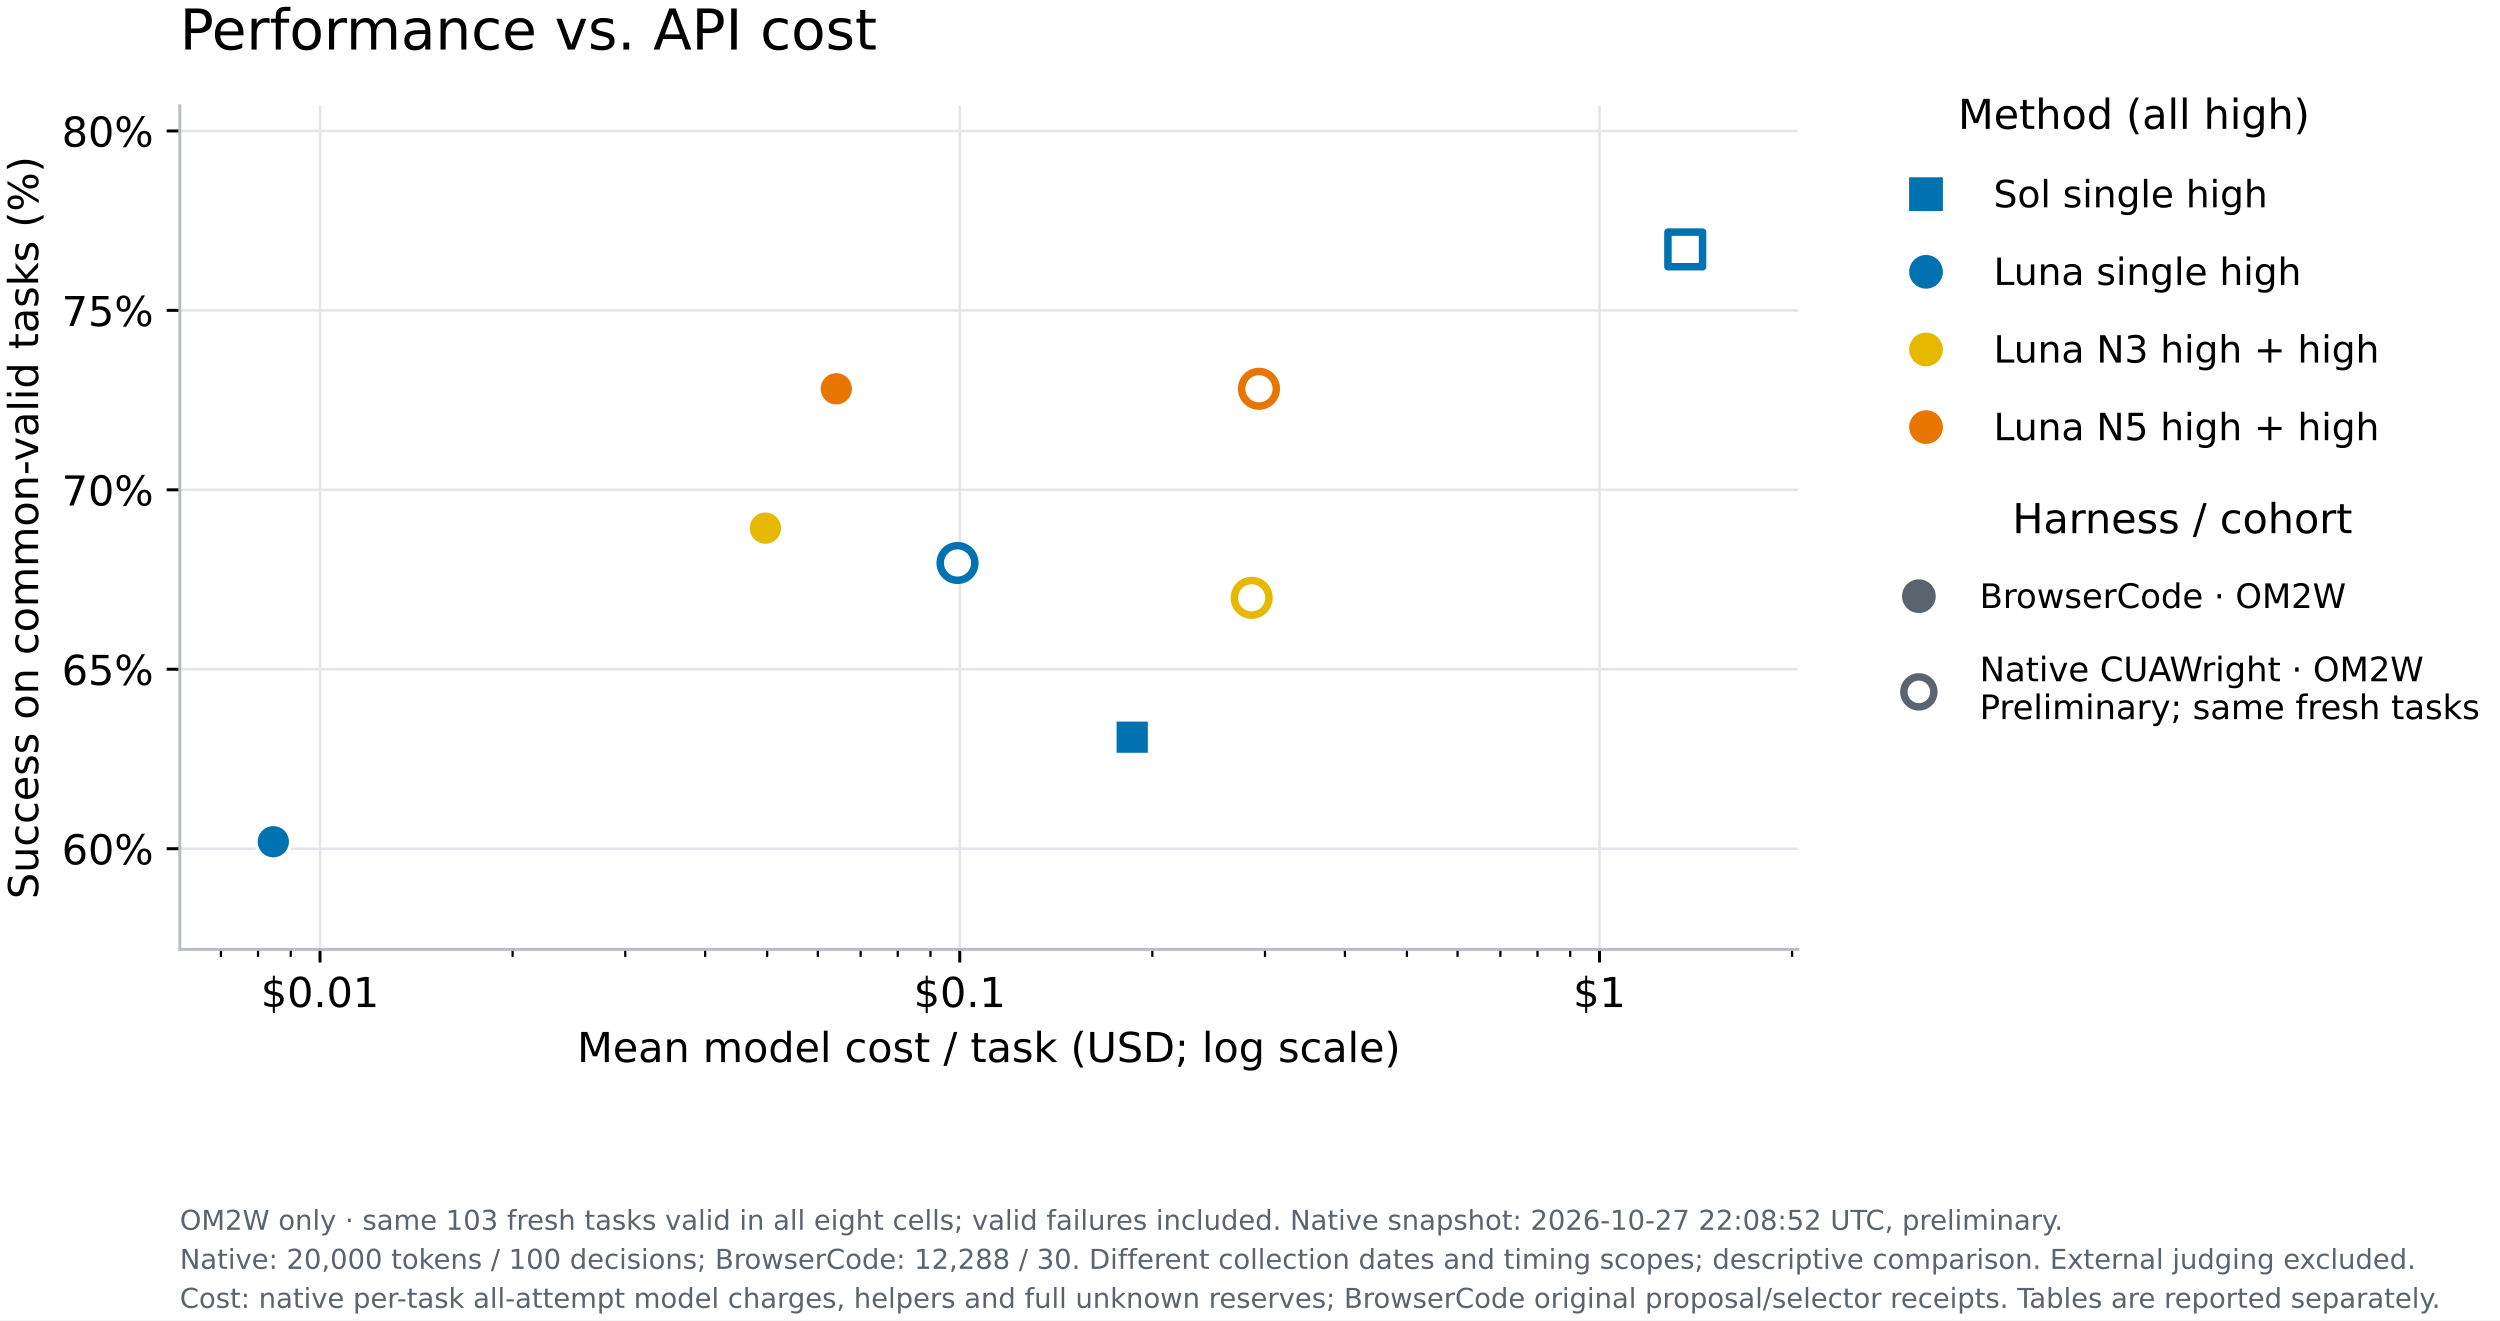
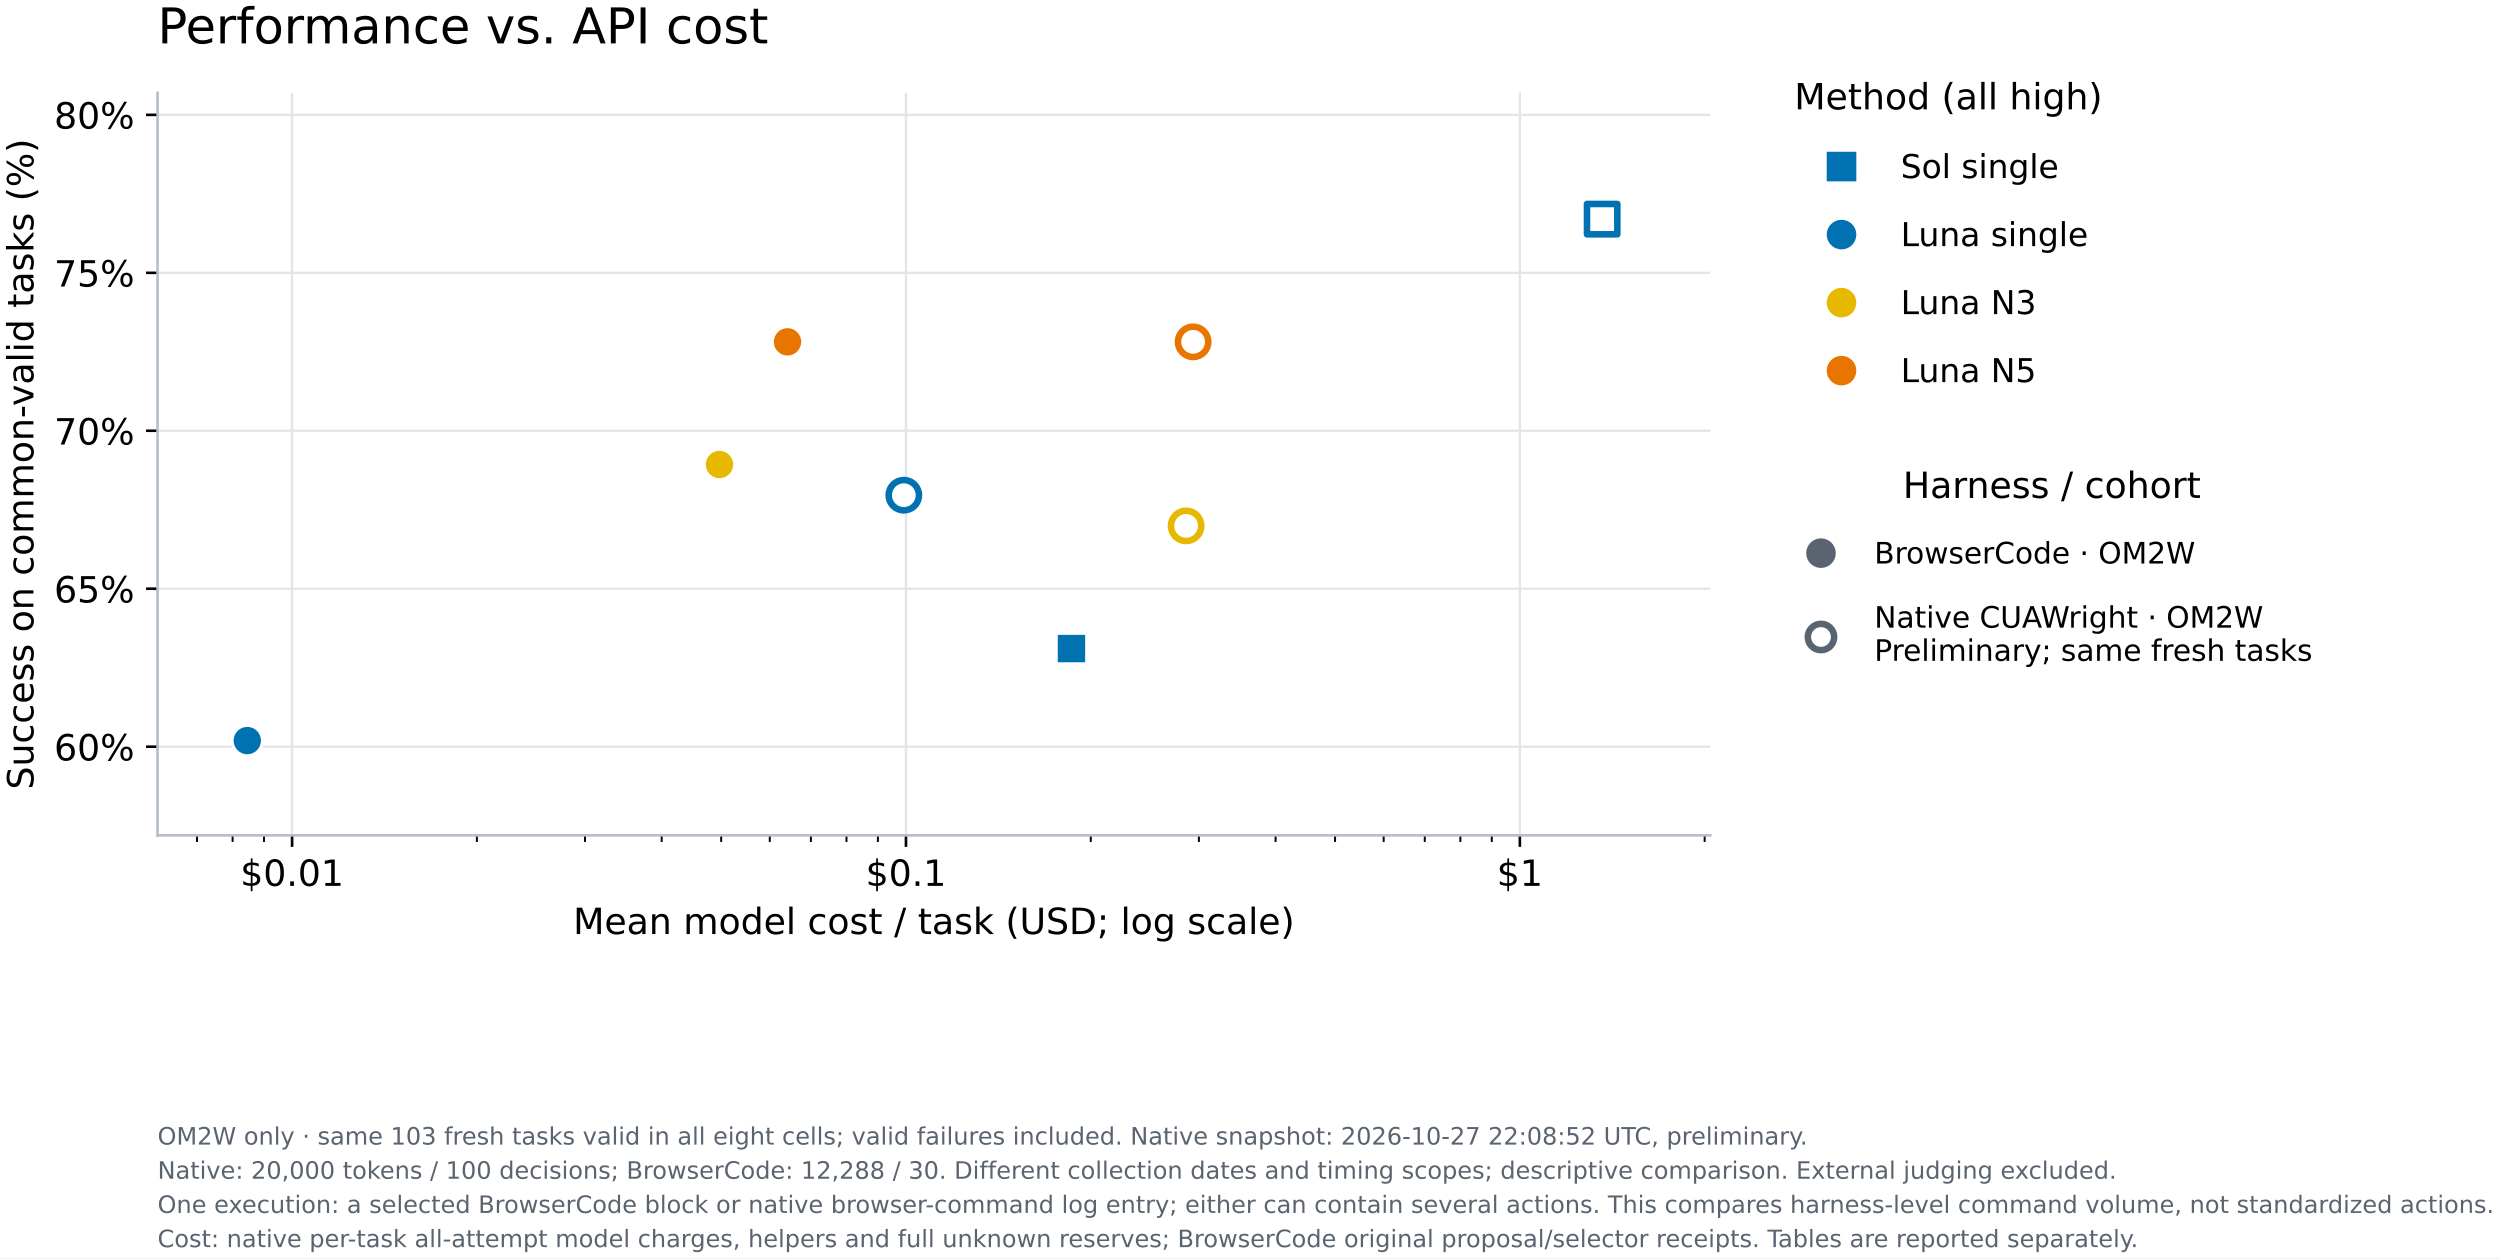
- <svg xmlns="http://www.w3.org/2000/svg" xmlns:xlink="http://www.w3.org/1999/xlink" width="665.801pt" height="351.628pt" viewBox="0 0 665.801 351.628" version="1.1">
+ <svg xmlns="http://www.w3.org/2000/svg" xmlns:xlink="http://www.w3.org/1999/xlink" width="759.912pt" height="382.408pt" viewBox="0 0 759.912 382.408" version="1.1">
  <defs>
    <style type="text/css">*{stroke-linejoin: round; stroke-linecap: butt}</style>
  </defs>
  <g id="figure_1">
    <g id="patch_1">
-       <path d="M 0 351.628 L 665.801 351.628 L 665.801 0 L 0 0 z " style="fill: #ffffff" />
+       <path d="M 0 382.408 L 759.912 382.408 L 759.912 -0 L 0 -0 z " style="fill: #ffffff" />
    </g>
    <g id="axes_1">
      <g id="patch_2">
-         <path d="M 47.895 252.838 L 478.815 252.838 L 478.815 28.198 L 47.895 28.198 z " style="fill: #ffffff" />
+         <path d="M 47.895 253.918 L 519.855 253.918 L 519.855 28.198 L 47.895 28.198 z " style="fill: #ffffff" />
      </g>
      <g id="matplotlib.axis_1">
        <g id="xtick_1">
          <g id="line2d_1">
-             <path d="M 85.229 252.838 L 85.229 28.198 " clip-path="url(#p89d327bc3a)" style="fill: none; stroke: #e2e6ea; stroke-width: 0.7; stroke-linecap: square" />
+             <path d="M 88.784 253.918 L 88.784 28.198 " clip-path="url(#p5fe3030646)" style="fill: none; stroke: #e2e6ea; stroke-width: 0.7; stroke-linecap: square" />
          </g>
          <g id="line2d_2">
            <defs>
-               <path id="m56110e21b2" d="M 0 0 L 0 3.5 " style="stroke: #000000; stroke-width: 0.8" />
+               <path id="md07821ea5d" d="M 0 0 L 0 3.5 " style="stroke: #000000; stroke-width: 0.8" />
            </defs>
            <g>
-               <use xlink:href="#m56110e21b2" x="85.229" y="252.838" style="stroke: #000000; stroke-width: 0.8" />
+               <use xlink:href="#md07821ea5d" x="88.784" y="253.918" style="stroke: #000000; stroke-width: 0.8" />
            </g>
          </g>
          <g id="text_1">
-             <text style="font-size: 11px; font-family: 'DejaVu Sans'; text-anchor: middle" x="85.229" y="268.196" transform="rotate(-0 85.22872 268.1959)">$0.01</text>
+             <text style="font-size: 11px; font-family: 'DejaVu Sans'; text-anchor: middle" x="88.784" y="269.276" transform="rotate(-0 88.7843 269.2759)">$0.01</text>
          </g>
        </g>
        <g id="xtick_2">
          <g id="line2d_3">
-             <path d="M 255.603 252.838 L 255.603 28.198 " clip-path="url(#p89d327bc3a)" style="fill: none; stroke: #e2e6ea; stroke-width: 0.7; stroke-linecap: square" />
+             <path d="M 275.384 253.918 L 275.384 28.198 " clip-path="url(#p5fe3030646)" style="fill: none; stroke: #e2e6ea; stroke-width: 0.7; stroke-linecap: square" />
          </g>
          <g id="line2d_4">
            <g>
-               <use xlink:href="#m56110e21b2" x="255.603" y="252.838" style="stroke: #000000; stroke-width: 0.8" />
+               <use xlink:href="#md07821ea5d" x="275.384" y="253.918" style="stroke: #000000; stroke-width: 0.8" />
            </g>
          </g>
          <g id="text_2">
-             <text style="font-size: 11px; font-family: 'DejaVu Sans'; text-anchor: middle" x="255.603" y="268.196" transform="rotate(-0 255.6025 268.1959)">$0.1</text>
+             <text style="font-size: 11px; font-family: 'DejaVu Sans'; text-anchor: middle" x="275.384" y="269.276" transform="rotate(-0 275.3842 269.2759)">$0.1</text>
          </g>
        </g>
        <g id="xtick_3">
          <g id="line2d_5">
-             <path d="M 425.976 252.838 L 425.976 28.198 " clip-path="url(#p89d327bc3a)" style="fill: none; stroke: #e2e6ea; stroke-width: 0.7; stroke-linecap: square" />
+             <path d="M 461.984 253.918 L 461.984 28.198 " clip-path="url(#p5fe3030646)" style="fill: none; stroke: #e2e6ea; stroke-width: 0.7; stroke-linecap: square" />
          </g>
          <g id="line2d_6">
            <g>
-               <use xlink:href="#m56110e21b2" x="425.976" y="252.838" style="stroke: #000000; stroke-width: 0.8" />
+               <use xlink:href="#md07821ea5d" x="461.984" y="253.918" style="stroke: #000000; stroke-width: 0.8" />
            </g>
          </g>
          <g id="text_3">
-             <text style="font-size: 11px; font-family: 'DejaVu Sans'; text-anchor: middle" x="425.976" y="268.196" transform="rotate(-0 425.9763 268.1959)">$1</text>
+             <text style="font-size: 11px; font-family: 'DejaVu Sans'; text-anchor: middle" x="461.984" y="269.276" transform="rotate(-0 461.9841 269.2759)">$1</text>
          </g>
        </g>
        <g id="xtick_4">
          <g id="line2d_7">
            <defs>
-               <path id="m2a5496f188" d="M 0 0 L 0 2 " style="stroke: #000000; stroke-width: 0.6" />
+               <path id="m4a352d7427" d="M 0 0 L 0 2 " style="stroke: #000000; stroke-width: 0.6" />
            </defs>
            <g>
-               <use xlink:href="#m2a5496f188" x="58.837" y="252.838" style="stroke: #000000; stroke-width: 0.6" />
+               <use xlink:href="#m4a352d7427" x="59.88" y="253.918" style="stroke: #000000; stroke-width: 0.6" />
            </g>
          </g>
        </g>
        <g id="xtick_5">
          <g id="line2d_8">
            <g>
-               <use xlink:href="#m2a5496f188" x="68.718" y="252.838" style="stroke: #000000; stroke-width: 0.6" />
+               <use xlink:href="#m4a352d7427" x="70.701" y="253.918" style="stroke: #000000; stroke-width: 0.6" />
            </g>
          </g>
        </g>
        <g id="xtick_6">
          <g id="line2d_9">
            <g>
-               <use xlink:href="#m2a5496f188" x="77.433" y="252.838" style="stroke: #000000; stroke-width: 0.6" />
+               <use xlink:href="#m4a352d7427" x="80.246" y="253.918" style="stroke: #000000; stroke-width: 0.6" />
            </g>
          </g>
        </g>
        <g id="xtick_7">
          <g id="line2d_10">
            <g>
-               <use xlink:href="#m2a5496f188" x="136.516" y="252.838" style="stroke: #000000; stroke-width: 0.6" />
+               <use xlink:href="#m4a352d7427" x="144.956" y="253.918" style="stroke: #000000; stroke-width: 0.6" />
            </g>
          </g>
        </g>
        <g id="xtick_8">
          <g id="line2d_11">
            <g>
-               <use xlink:href="#m2a5496f188" x="166.518" y="252.838" style="stroke: #000000; stroke-width: 0.6" />
+               <use xlink:href="#m4a352d7427" x="177.815" y="253.918" style="stroke: #000000; stroke-width: 0.6" />
            </g>
          </g>
        </g>
        <g id="xtick_9">
          <g id="line2d_12">
            <g>
-               <use xlink:href="#m2a5496f188" x="187.804" y="252.838" style="stroke: #000000; stroke-width: 0.6" />
+               <use xlink:href="#m4a352d7427" x="201.129" y="253.918" style="stroke: #000000; stroke-width: 0.6" />
            </g>
          </g>
        </g>
        <g id="xtick_10">
          <g id="line2d_13">
            <g>
-               <use xlink:href="#m2a5496f188" x="204.315" y="252.838" style="stroke: #000000; stroke-width: 0.6" />
+               <use xlink:href="#m4a352d7427" x="219.212" y="253.918" style="stroke: #000000; stroke-width: 0.6" />
            </g>
          </g>
        </g>
        <g id="xtick_11">
          <g id="line2d_14">
            <g>
-               <use xlink:href="#m2a5496f188" x="217.805" y="252.838" style="stroke: #000000; stroke-width: 0.6" />
+               <use xlink:href="#m4a352d7427" x="233.987" y="253.918" style="stroke: #000000; stroke-width: 0.6" />
            </g>
          </g>
        </g>
        <g id="xtick_12">
          <g id="line2d_15">
            <g>
-               <use xlink:href="#m2a5496f188" x="229.211" y="252.838" style="stroke: #000000; stroke-width: 0.6" />
+               <use xlink:href="#m4a352d7427" x="246.48" y="253.918" style="stroke: #000000; stroke-width: 0.6" />
            </g>
          </g>
        </g>
        <g id="xtick_13">
          <g id="line2d_16">
            <g>
-               <use xlink:href="#m2a5496f188" x="239.092" y="252.838" style="stroke: #000000; stroke-width: 0.6" />
+               <use xlink:href="#m4a352d7427" x="257.301" y="253.918" style="stroke: #000000; stroke-width: 0.6" />
            </g>
          </g>
        </g>
        <g id="xtick_14">
          <g id="line2d_17">
            <g>
-               <use xlink:href="#m2a5496f188" x="247.807" y="252.838" style="stroke: #000000; stroke-width: 0.6" />
+               <use xlink:href="#m4a352d7427" x="266.846" y="253.918" style="stroke: #000000; stroke-width: 0.6" />
            </g>
          </g>
        </g>
        <g id="xtick_15">
          <g id="line2d_18">
            <g>
-               <use xlink:href="#m2a5496f188" x="306.89" y="252.838" style="stroke: #000000; stroke-width: 0.6" />
+               <use xlink:href="#m4a352d7427" x="331.556" y="253.918" style="stroke: #000000; stroke-width: 0.6" />
            </g>
          </g>
        </g>
        <g id="xtick_16">
          <g id="line2d_19">
            <g>
-               <use xlink:href="#m2a5496f188" x="336.892" y="252.838" style="stroke: #000000; stroke-width: 0.6" />
+               <use xlink:href="#m4a352d7427" x="364.415" y="253.918" style="stroke: #000000; stroke-width: 0.6" />
            </g>
          </g>
        </g>
        <g id="xtick_17">
          <g id="line2d_20">
            <g>
-               <use xlink:href="#m2a5496f188" x="358.178" y="252.838" style="stroke: #000000; stroke-width: 0.6" />
+               <use xlink:href="#m4a352d7427" x="387.729" y="253.918" style="stroke: #000000; stroke-width: 0.6" />
            </g>
          </g>
        </g>
        <g id="xtick_18">
          <g id="line2d_21">
            <g>
-               <use xlink:href="#m2a5496f188" x="374.689" y="252.838" style="stroke: #000000; stroke-width: 0.6" />
+               <use xlink:href="#m4a352d7427" x="405.812" y="253.918" style="stroke: #000000; stroke-width: 0.6" />
            </g>
          </g>
        </g>
        <g id="xtick_19">
          <g id="line2d_22">
            <g>
-               <use xlink:href="#m2a5496f188" x="388.179" y="252.838" style="stroke: #000000; stroke-width: 0.6" />
+               <use xlink:href="#m4a352d7427" x="420.587" y="253.918" style="stroke: #000000; stroke-width: 0.6" />
            </g>
          </g>
        </g>
        <g id="xtick_20">
          <g id="line2d_23">
            <g>
-               <use xlink:href="#m2a5496f188" x="399.585" y="252.838" style="stroke: #000000; stroke-width: 0.6" />
+               <use xlink:href="#m4a352d7427" x="433.079" y="253.918" style="stroke: #000000; stroke-width: 0.6" />
            </g>
          </g>
        </g>
        <g id="xtick_21">
          <g id="line2d_24">
            <g>
-               <use xlink:href="#m2a5496f188" x="409.465" y="252.838" style="stroke: #000000; stroke-width: 0.6" />
+               <use xlink:href="#m4a352d7427" x="443.901" y="253.918" style="stroke: #000000; stroke-width: 0.6" />
            </g>
          </g>
        </g>
        <g id="xtick_22">
          <g id="line2d_25">
            <g>
-               <use xlink:href="#m2a5496f188" x="418.18" y="252.838" style="stroke: #000000; stroke-width: 0.6" />
+               <use xlink:href="#m4a352d7427" x="453.446" y="253.918" style="stroke: #000000; stroke-width: 0.6" />
            </g>
          </g>
        </g>
        <g id="xtick_23">
          <g id="line2d_26">
            <g>
-               <use xlink:href="#m2a5496f188" x="477.264" y="252.838" style="stroke: #000000; stroke-width: 0.6" />
+               <use xlink:href="#m4a352d7427" x="518.156" y="253.918" style="stroke: #000000; stroke-width: 0.6" />
            </g>
          </g>
        </g>
        <g id="text_4">
-           <text style="font-size: 11px; font-family: 'DejaVu Sans'; text-anchor: middle" x="263.355" y="282.842" transform="rotate(-0 263.3552 282.8419)">Mean model cost / task (USD; log scale)</text>
+           <text style="font-size: 11px; font-family: 'DejaVu Sans'; text-anchor: middle" x="283.875" y="283.922" transform="rotate(-0 283.8752 283.9219)">Mean model cost / task (USD; log scale)</text>
        </g>
      </g>
      <g id="matplotlib.axis_2">
        <g id="ytick_1">
          <g id="line2d_27">
-             <path d="M 47.895 226.022 L 478.815 226.022 " clip-path="url(#p89d327bc3a)" style="fill: none; stroke: #e2e6ea; stroke-width: 0.7; stroke-linecap: square" />
+             <path d="M 47.895 226.973 L 519.855 226.973 " clip-path="url(#p5fe3030646)" style="fill: none; stroke: #e2e6ea; stroke-width: 0.7; stroke-linecap: square" />
          </g>
          <g id="line2d_28">
            <defs>
-               <path id="me84525b7e5" d="M 0 0 L -3.5 0 " style="stroke: #000000; stroke-width: 0.8" />
+               <path id="mc757bfd48d" d="M 0 0 L -3.5 0 " style="stroke: #000000; stroke-width: 0.8" />
            </defs>
            <g>
-               <use xlink:href="#me84525b7e5" x="47.895" y="226.022" style="stroke: #000000; stroke-width: 0.8" />
+               <use xlink:href="#mc757bfd48d" x="47.895" y="226.973" style="stroke: #000000; stroke-width: 0.8" />
            </g>
          </g>
          <g id="text_5">
-             <text style="font-size: 11px; font-family: 'DejaVu Sans'; text-anchor: end" x="40.895" y="230.201" transform="rotate(-0 40.89516 230.201)">60%</text>
+             <text style="font-size: 11px; font-family: 'DejaVu Sans'; text-anchor: end" x="40.895" y="231.152" transform="rotate(-0 40.89516 231.1521)">60%</text>
          </g>
        </g>
        <g id="ytick_2">
          <g id="line2d_29">
-             <path d="M 47.895 178.236 L 478.815 178.236 " clip-path="url(#p89d327bc3a)" style="fill: none; stroke: #e2e6ea; stroke-width: 0.7; stroke-linecap: square" />
+             <path d="M 47.895 178.957 L 519.855 178.957 " clip-path="url(#p5fe3030646)" style="fill: none; stroke: #e2e6ea; stroke-width: 0.7; stroke-linecap: square" />
          </g>
          <g id="line2d_30">
            <g>
-               <use xlink:href="#me84525b7e5" x="47.895" y="178.236" style="stroke: #000000; stroke-width: 0.8" />
+               <use xlink:href="#mc757bfd48d" x="47.895" y="178.957" style="stroke: #000000; stroke-width: 0.8" />
            </g>
          </g>
          <g id="text_6">
-             <text style="font-size: 11px; font-family: 'DejaVu Sans'; text-anchor: end" x="40.895" y="182.415" transform="rotate(-0 40.89516 182.4152)">65%</text>
+             <text style="font-size: 11px; font-family: 'DejaVu Sans'; text-anchor: end" x="40.895" y="183.136" transform="rotate(-0 40.89516 183.1365)">65%</text>
          </g>
        </g>
        <g id="ytick_3">
          <g id="line2d_31">
-             <path d="M 47.895 130.45 L 478.815 130.45 " clip-path="url(#p89d327bc3a)" style="fill: none; stroke: #e2e6ea; stroke-width: 0.7; stroke-linecap: square" />
+             <path d="M 47.895 130.942 L 519.855 130.942 " clip-path="url(#p5fe3030646)" style="fill: none; stroke: #e2e6ea; stroke-width: 0.7; stroke-linecap: square" />
          </g>
          <g id="line2d_32">
            <g>
-               <use xlink:href="#me84525b7e5" x="47.895" y="130.45" style="stroke: #000000; stroke-width: 0.8" />
+               <use xlink:href="#mc757bfd48d" x="47.895" y="130.942" style="stroke: #000000; stroke-width: 0.8" />
            </g>
          </g>
          <g id="text_7">
-             <text style="font-size: 11px; font-family: 'DejaVu Sans'; text-anchor: end" x="40.895" y="134.629" transform="rotate(-0 40.89516 134.6293)">70%</text>
+             <text style="font-size: 11px; font-family: 'DejaVu Sans'; text-anchor: end" x="40.895" y="135.121" transform="rotate(-0 40.89516 135.1209)">70%</text>
          </g>
        </g>
        <g id="ytick_4">
          <g id="line2d_33">
-             <path d="M 47.895 82.664 L 478.815 82.664 " clip-path="url(#p89d327bc3a)" style="fill: none; stroke: #e2e6ea; stroke-width: 0.7; stroke-linecap: square" />
+             <path d="M 47.895 82.926 L 519.855 82.926 " clip-path="url(#p5fe3030646)" style="fill: none; stroke: #e2e6ea; stroke-width: 0.7; stroke-linecap: square" />
          </g>
          <g id="line2d_34">
            <g>
-               <use xlink:href="#me84525b7e5" x="47.895" y="82.664" style="stroke: #000000; stroke-width: 0.8" />
+               <use xlink:href="#mc757bfd48d" x="47.895" y="82.926" style="stroke: #000000; stroke-width: 0.8" />
            </g>
          </g>
          <g id="text_8">
-             <text style="font-size: 11px; font-family: 'DejaVu Sans'; text-anchor: end" x="40.895" y="86.843" transform="rotate(-0 40.89516 86.84341)">75%</text>
+             <text style="font-size: 11px; font-family: 'DejaVu Sans'; text-anchor: end" x="40.895" y="87.105" transform="rotate(-0 40.89516 87.10527)">75%</text>
          </g>
        </g>
        <g id="ytick_5">
          <g id="line2d_35">
-             <path d="M 47.895 34.878 L 478.815 34.878 " clip-path="url(#p89d327bc3a)" style="fill: none; stroke: #e2e6ea; stroke-width: 0.7; stroke-linecap: square" />
+             <path d="M 47.895 34.911 L 519.855 34.911 " clip-path="url(#p5fe3030646)" style="fill: none; stroke: #e2e6ea; stroke-width: 0.7; stroke-linecap: square" />
          </g>
          <g id="line2d_36">
            <g>
-               <use xlink:href="#me84525b7e5" x="47.895" y="34.878" style="stroke: #000000; stroke-width: 0.8" />
+               <use xlink:href="#mc757bfd48d" x="47.895" y="34.911" style="stroke: #000000; stroke-width: 0.8" />
            </g>
          </g>
          <g id="text_9">
-             <text style="font-size: 11px; font-family: 'DejaVu Sans'; text-anchor: end" x="40.895" y="39.058" transform="rotate(-0 40.89516 39.05754)">80%</text>
+             <text style="font-size: 11px; font-family: 'DejaVu Sans'; text-anchor: end" x="40.895" y="39.09" transform="rotate(-0 40.89516 39.08966)">80%</text>
          </g>
        </g>
        <g id="text_10">
-           <text style="font-size: 11px; font-family: 'DejaVu Sans'; text-anchor: middle" x="10.158" y="140.518" transform="rotate(-90 10.15828 140.5177)">Success on common-valid tasks (%)</text>
+           <text style="font-size: 11px; font-family: 'DejaVu Sans'; text-anchor: middle" x="10.158" y="141.058" transform="rotate(-90 10.15828 141.0577)">Success on common-valid tasks (%)</text>
        </g>
      </g>
      <g id="patch_3">
-         <path d="M 47.895 252.838 L 47.895 28.198 " style="fill: none; stroke: #b7bec7; stroke-width: 0.8; stroke-linejoin: miter; stroke-linecap: square" />
+         <path d="M 47.895 253.918 L 47.895 28.198 " style="fill: none; stroke: #b7bec7; stroke-width: 0.8; stroke-linejoin: miter; stroke-linecap: square" />
      </g>
      <g id="patch_4">
-         <path d="M 47.895 252.838 L 478.815 252.838 " style="fill: none; stroke: #b7bec7; stroke-width: 0.8; stroke-linejoin: miter; stroke-linecap: square" />
+         <path d="M 47.895 253.918 L 519.855 253.918 " style="fill: none; stroke: #b7bec7; stroke-width: 0.8; stroke-linejoin: miter; stroke-linecap: square" />
      </g>
      <g id="PathCollection_1">
        <defs>
-           <path id="m63af3c1b53" d="M -4.61 4.61 L 4.61 4.61 L 4.61 -4.61 L -4.61 -4.61 z " style="stroke: #ffffff; stroke-width: 0.9" />
-         </defs>
-         <g clip-path="url(#p89d327bc3a)">
-           <use xlink:href="#m63af3c1b53" x="301.531" y="196.33" style="fill: #0072b2; stroke: #ffffff; stroke-width: 0.9" />
+           <path id="m7515c80893" d="M -4.61 4.61 L 4.61 4.61 L 4.61 -4.61 L -4.61 -4.61 z " style="stroke: #ffffff; stroke-width: 0.9" />
+         </defs>
+         <g clip-path="url(#p5fe3030646)">
+           <use xlink:href="#m7515c80893" x="325.687" y="197.138" style="fill: #0072b2; stroke: #ffffff; stroke-width: 0.9" />
        </g>
      </g>
      <g id="PathCollection_2">
        <defs>
-           <path id="me7ee7b81b9" d="M 0 4.61 C 1.223 4.61 2.395 4.124 3.26 3.26 C 4.124 2.395 4.61 1.223 4.61 0 C 4.61 -1.223 4.124 -2.395 3.26 -3.26 C 2.395 -4.124 1.223 -4.61 0 -4.61 C -1.223 -4.61 -2.395 -4.124 -3.26 -3.26 C -4.124 -2.395 -4.61 -1.223 -4.61 0 C -4.61 1.223 -4.124 2.395 -3.26 3.26 C -2.395 4.124 -1.223 4.61 0 4.61 z " style="stroke: #ffffff; stroke-width: 0.9" />
-         </defs>
-         <g clip-path="url(#p89d327bc3a)">
-           <use xlink:href="#me7ee7b81b9" x="72.792" y="224.166" style="fill: #0072b2; stroke: #ffffff; stroke-width: 0.9" />
+           <path id="m744740194f" d="M 0 4.61 C 1.223 4.61 2.395 4.124 3.26 3.26 C 4.124 2.395 4.61 1.223 4.61 0 C 4.61 -1.223 4.124 -2.395 3.26 -3.26 C 2.395 -4.124 1.223 -4.61 0 -4.61 C -1.223 -4.61 -2.395 -4.124 -3.26 -3.26 C -4.124 -2.395 -4.61 -1.223 -4.61 0 C -4.61 1.223 -4.124 2.395 -3.26 3.26 C -2.395 4.124 -1.223 4.61 0 4.61 z " style="stroke: #ffffff; stroke-width: 0.9" />
+         </defs>
+         <g clip-path="url(#p5fe3030646)">
+           <use xlink:href="#m744740194f" x="75.163" y="225.108" style="fill: #0072b2; stroke: #ffffff; stroke-width: 0.9" />
        </g>
      </g>
      <g id="PathCollection_3">
        <defs>
-           <path id="m63028907a1" d="M 0 4.61 C 1.223 4.61 2.395 4.124 3.26 3.26 C 4.124 2.395 4.61 1.223 4.61 0 C 4.61 -1.223 4.124 -2.395 3.26 -3.26 C 2.395 -4.124 1.223 -4.61 0 -4.61 C -1.223 -4.61 -2.395 -4.124 -3.26 -3.26 C -4.124 -2.395 -4.61 -1.223 -4.61 0 C -4.61 1.223 -4.124 2.395 -3.26 3.26 C -2.395 4.124 -1.223 4.61 0 4.61 z " style="stroke: #ffffff; stroke-width: 0.9" />
-         </defs>
-         <g clip-path="url(#p89d327bc3a)">
-           <use xlink:href="#m63028907a1" x="203.842" y="140.657" style="fill: #e6b800; stroke: #ffffff; stroke-width: 0.9" />
+           <path id="ma30a7b863b" d="M 0 4.61 C 1.223 4.61 2.395 4.124 3.26 3.26 C 4.124 2.395 4.61 1.223 4.61 0 C 4.61 -1.223 4.124 -2.395 3.26 -3.26 C 2.395 -4.124 1.223 -4.61 0 -4.61 C -1.223 -4.61 -2.395 -4.124 -3.26 -3.26 C -4.124 -2.395 -4.61 -1.223 -4.61 0 C -4.61 1.223 -4.124 2.395 -3.26 3.26 C -2.395 4.124 -1.223 4.61 0 4.61 z " style="stroke: #ffffff; stroke-width: 0.9" />
+         </defs>
+         <g clip-path="url(#p5fe3030646)">
+           <use xlink:href="#ma30a7b863b" x="218.694" y="141.198" style="fill: #e6b800; stroke: #ffffff; stroke-width: 0.9" />
        </g>
      </g>
      <g id="PathCollection_4">
        <defs>
-           <path id="mec4d146373" d="M 0 4.61 C 1.223 4.61 2.395 4.124 3.26 3.26 C 4.124 2.395 4.61 1.223 4.61 0 C 4.61 -1.223 4.124 -2.395 3.26 -3.26 C 2.395 -4.124 1.223 -4.61 0 -4.61 C -1.223 -4.61 -2.395 -4.124 -3.26 -3.26 C -4.124 -2.395 -4.61 -1.223 -4.61 0 C -4.61 1.223 -4.124 2.395 -3.26 3.26 C -2.395 4.124 -1.223 4.61 0 4.61 z " style="stroke: #ffffff; stroke-width: 0.9" />
-         </defs>
-         <g clip-path="url(#p89d327bc3a)">
-           <use xlink:href="#mec4d146373" x="222.725" y="103.542" style="fill: #e87500; stroke: #ffffff; stroke-width: 0.9" />
+           <path id="m1f01966428" d="M 0 4.61 C 1.223 4.61 2.395 4.124 3.26 3.26 C 4.124 2.395 4.61 1.223 4.61 0 C 4.61 -1.223 4.124 -2.395 3.26 -3.26 C 2.395 -4.124 1.223 -4.61 0 -4.61 C -1.223 -4.61 -2.395 -4.124 -3.26 -3.26 C -4.124 -2.395 -4.61 -1.223 -4.61 0 C -4.61 1.223 -4.124 2.395 -3.26 3.26 C -2.395 4.124 -1.223 4.61 0 4.61 z " style="stroke: #ffffff; stroke-width: 0.9" />
+         </defs>
+         <g clip-path="url(#p5fe3030646)">
+           <use xlink:href="#m1f01966428" x="239.375" y="103.904" style="fill: #e87500; stroke: #ffffff; stroke-width: 0.9" />
        </g>
      </g>
      <g id="PathCollection_5">
        <defs>
-           <path id="md5b7e57922" d="M -4.61 4.61 L 4.61 4.61 L 4.61 -4.61 L -4.61 -4.61 z " style="stroke: #0072b2; stroke-width: 2" />
-         </defs>
-         <g clip-path="url(#p89d327bc3a)">
-           <use xlink:href="#md5b7e57922" x="448.814" y="66.426" style="fill: #ffffff; stroke: #0072b2; stroke-width: 2" />
+           <path id="mbf46f6de6a" d="M -4.61 4.61 L 4.61 4.61 L 4.61 -4.61 L -4.61 -4.61 z " style="stroke: #0072b2; stroke-width: 2" />
+         </defs>
+         <g clip-path="url(#p5fe3030646)">
+           <use xlink:href="#mbf46f6de6a" x="486.997" y="66.61" style="fill: #ffffff; stroke: #0072b2; stroke-width: 2" />
        </g>
      </g>
      <g id="PathCollection_6">
        <defs>
-           <path id="m1fa18c582a" d="M 0 4.61 C 1.223 4.61 2.395 4.124 3.26 3.26 C 4.124 2.395 4.61 1.223 4.61 0 C 4.61 -1.223 4.124 -2.395 3.26 -3.26 C 2.395 -4.124 1.223 -4.61 0 -4.61 C -1.223 -4.61 -2.395 -4.124 -3.26 -3.26 C -4.124 -2.395 -4.61 -1.223 -4.61 0 C -4.61 1.223 -4.124 2.395 -3.26 3.26 C -2.395 4.124 -1.223 4.61 0 4.61 z " style="stroke: #0072b2; stroke-width: 2" />
-         </defs>
-         <g clip-path="url(#p89d327bc3a)">
-           <use xlink:href="#m1fa18c582a" x="255.007" y="149.936" style="fill: #ffffff; stroke: #0072b2; stroke-width: 2" />
+           <path id="me4fe4c275f" d="M 0 4.61 C 1.223 4.61 2.395 4.124 3.26 3.26 C 4.124 2.395 4.61 1.223 4.61 0 C 4.61 -1.223 4.124 -2.395 3.26 -3.26 C 2.395 -4.124 1.223 -4.61 0 -4.61 C -1.223 -4.61 -2.395 -4.124 -3.26 -3.26 C -4.124 -2.395 -4.61 -1.223 -4.61 0 C -4.61 1.223 -4.124 2.395 -3.26 3.26 C -2.395 4.124 -1.223 4.61 0 4.61 z " style="stroke: #0072b2; stroke-width: 2" />
+         </defs>
+         <g clip-path="url(#p5fe3030646)">
+           <use xlink:href="#me4fe4c275f" x="274.732" y="150.521" style="fill: #ffffff; stroke: #0072b2; stroke-width: 2" />
        </g>
      </g>
      <g id="PathCollection_7">
        <defs>
-           <path id="me1c402de09" d="M 0 4.61 C 1.223 4.61 2.395 4.124 3.26 3.26 C 4.124 2.395 4.61 1.223 4.61 0 C 4.61 -1.223 4.124 -2.395 3.26 -3.26 C 2.395 -4.124 1.223 -4.61 0 -4.61 C -1.223 -4.61 -2.395 -4.124 -3.26 -3.26 C -4.124 -2.395 -4.61 -1.223 -4.61 0 C -4.61 1.223 -4.124 2.395 -3.26 3.26 C -2.395 4.124 -1.223 4.61 0 4.61 z " style="stroke: #e6b800; stroke-width: 2" />
-         </defs>
-         <g clip-path="url(#p89d327bc3a)">
-           <use xlink:href="#me1c402de09" x="333.349" y="159.214" style="fill: #ffffff; stroke: #e6b800; stroke-width: 2" />
+           <path id="m4aa7725a94" d="M 0 4.61 C 1.223 4.61 2.395 4.124 3.26 3.26 C 4.124 2.395 4.61 1.223 4.61 0 C 4.61 -1.223 4.124 -2.395 3.26 -3.26 C 2.395 -4.124 1.223 -4.61 0 -4.61 C -1.223 -4.61 -2.395 -4.124 -3.26 -3.26 C -4.124 -2.395 -4.61 -1.223 -4.61 0 C -4.61 1.223 -4.124 2.395 -3.26 3.26 C -2.395 4.124 -1.223 4.61 0 4.61 z " style="stroke: #e6b800; stroke-width: 2" />
+         </defs>
+         <g clip-path="url(#p5fe3030646)">
+           <use xlink:href="#m4aa7725a94" x="360.535" y="159.844" style="fill: #ffffff; stroke: #e6b800; stroke-width: 2" />
        </g>
      </g>
      <g id="PathCollection_8">
        <defs>
-           <path id="m60b986d357" d="M 0 4.61 C 1.223 4.61 2.395 4.124 3.26 3.26 C 4.124 2.395 4.61 1.223 4.61 0 C 4.61 -1.223 4.124 -2.395 3.26 -3.26 C 2.395 -4.124 1.223 -4.61 0 -4.61 C -1.223 -4.61 -2.395 -4.124 -3.26 -3.26 C -4.124 -2.395 -4.61 -1.223 -4.61 0 C -4.61 1.223 -4.124 2.395 -3.26 3.26 C -2.395 4.124 -1.223 4.61 0 4.61 z " style="stroke: #e87500; stroke-width: 2" />
-         </defs>
-         <g clip-path="url(#p89d327bc3a)">
-           <use xlink:href="#m60b986d357" x="335.292" y="103.542" style="fill: #ffffff; stroke: #e87500; stroke-width: 2" />
+           <path id="m9ca9cb07bb" d="M 0 4.61 C 1.223 4.61 2.395 4.124 3.26 3.26 C 4.124 2.395 4.61 1.223 4.61 0 C 4.61 -1.223 4.124 -2.395 3.26 -3.26 C 2.395 -4.124 1.223 -4.61 0 -4.61 C -1.223 -4.61 -2.395 -4.124 -3.26 -3.26 C -4.124 -2.395 -4.61 -1.223 -4.61 0 C -4.61 1.223 -4.124 2.395 -3.26 3.26 C -2.395 4.124 -1.223 4.61 0 4.61 z " style="stroke: #e87500; stroke-width: 2" />
+         </defs>
+         <g clip-path="url(#p5fe3030646)">
+           <use xlink:href="#m9ca9cb07bb" x="362.663" y="103.904" style="fill: #ffffff; stroke: #e87500; stroke-width: 2" />
        </g>
      </g>
      <g id="text_11">
        <text style="font-size: 15px; font-family: 'DejaVu Sans'; text-anchor: start" x="47.895" y="13.198" transform="rotate(-0 47.89516 13.19766)">Performance vs. API cost</text>
      </g>
    </g>
    <g id="text_12">
-       <text style="font-size: 7.3px; font-family: 'DejaVu Sans'; fill: #5a6470" transform="translate(47.89516 327.5234)">OM2W only · same 103 fresh tasks valid in all eight cells; valid failures included. Native snapshot: 2026-10-27 22:08:52 UTC, preliminary.</text>
-       <text style="font-size: 7.3px; font-family: 'DejaVu Sans'; fill: #5a6470" transform="translate(47.89516 337.9165)">Native: 20,000 tokens / 100 decisions; BrowserCode: 12,288 / 30. Different collection dates and timing scopes; descriptive comparison. External judging excluded.</text>
-       <text style="font-size: 7.3px; font-family: 'DejaVu Sans'; fill: #5a6470" transform="translate(47.89516 348.3097)">Cost: native per-task all-attempt model charges, helpers and full unknown reserves; BrowserCode original proposal/selector receipts. Tables are reported separately.</text>
+       <text style="font-size: 7.3px; font-family: 'DejaVu Sans'; fill: #5a6470" transform="translate(47.89516 347.9102)">OM2W only · same 103 fresh tasks valid in all eight cells; valid failures included. Native snapshot: 2026-10-27 22:08:52 UTC, preliminary.</text>
+       <text style="font-size: 7.3px; font-family: 'DejaVu Sans'; fill: #5a6470" transform="translate(47.89516 358.3034)">Native: 20,000 tokens / 100 decisions; BrowserCode: 12,288 / 30. Different collection dates and timing scopes; descriptive comparison. External judging excluded.</text>
+       <text style="font-size: 7.3px; font-family: 'DejaVu Sans'; fill: #5a6470" transform="translate(47.89516 368.6965)">One execution: a selected BrowserCode block or native browser-command log entry; either can contain several actions. This compares harness-level command volume, not standardized actions.</text>
+       <text style="font-size: 7.3px; font-family: 'DejaVu Sans'; fill: #5a6470" transform="translate(47.89516 379.0897)">Cost: native per-task all-attempt model charges, helpers and full unknown reserves; BrowserCode original proposal/selector receipts. Tables are reported separately.</text>
    </g>
    <g id="legend_1">
      <g id="text_13">
-         <text style="font-size: 11px; font-family: 'DejaVu Sans'; text-anchor: start" x="521.471" y="34.324" transform="rotate(-0 521.4713 34.32394)">Method (all high)</text>
+         <text style="font-size: 11px; font-family: 'DejaVu Sans'; text-anchor: start" x="545.415" y="33.244" transform="rotate(-0 545.4152 33.24394)">Method (all high)</text>
      </g>
      <g id="line2d_37">
        <defs>
-           <path id="m3d982e6b85" d="M -4 4 L 4 4 L 4 -4 L -4 -4 z " style="stroke: #0072b2; stroke-linejoin: miter" />
-         </defs>
-         <g>
-           <use xlink:href="#m3d982e6b85" x="512.935" y="51.71" style="fill: #0072b2; stroke: #0072b2; stroke-linejoin: miter" />
+           <path id="m312db8b5bd" d="M -4 4 L 4 4 L 4 -4 L -4 -4 z " style="stroke: #0072b2; stroke-linejoin: miter" />
+         </defs>
+         <g>
+           <use xlink:href="#m312db8b5bd" x="559.757" y="50.63" style="fill: #0072b2; stroke: #0072b2; stroke-linejoin: miter" />
        </g>
      </g>
      <g id="text_14">
-         <text style="font-size: 10px; font-family: 'DejaVu Sans'; text-anchor: start" x="530.935" y="55.21" transform="rotate(-0 530.9352 55.21003)">Sol single high</text>
+         <text style="font-size: 10px; font-family: 'DejaVu Sans'; text-anchor: start" x="577.757" y="54.13" transform="rotate(-0 577.7571 54.13003)">Sol single</text>
      </g>
      <g id="line2d_38">
        <defs>
-           <path id="m78e01c2b04" d="M 0 4 C 1.061 4 2.078 3.579 2.828 2.828 C 3.579 2.078 4 1.061 4 0 C 4 -1.061 3.579 -2.078 2.828 -2.828 C 2.078 -3.579 1.061 -4 0 -4 C -1.061 -4 -2.078 -3.579 -2.828 -2.828 C -3.579 -2.078 -4 -1.061 -4 0 C -4 1.061 -3.579 2.078 -2.828 2.828 C -2.078 3.579 -1.061 4 0 4 z " style="stroke: #0072b2" />
-         </defs>
-         <g>
-           <use xlink:href="#m78e01c2b04" x="512.935" y="72.388" style="fill: #0072b2; stroke: #0072b2" />
+           <path id="m054515c54e" d="M 0 4 C 1.061 4 2.078 3.579 2.828 2.828 C 3.579 2.078 4 1.061 4 0 C 4 -1.061 3.579 -2.078 2.828 -2.828 C 2.078 -3.579 1.061 -4 0 -4 C -1.061 -4 -2.078 -3.579 -2.828 -2.828 C -3.579 -2.078 -4 -1.061 -4 0 C -4 1.061 -3.579 2.078 -2.828 2.828 C -2.078 3.579 -1.061 4 0 4 z " style="stroke: #0072b2" />
+         </defs>
+         <g>
+           <use xlink:href="#m054515c54e" x="559.757" y="71.308" style="fill: #0072b2; stroke: #0072b2" />
        </g>
      </g>
      <g id="text_15">
-         <text style="font-size: 10px; font-family: 'DejaVu Sans'; text-anchor: start" x="530.935" y="75.888" transform="rotate(-0 530.9352 75.88816)">Luna single high</text>
+         <text style="font-size: 10px; font-family: 'DejaVu Sans'; text-anchor: start" x="577.757" y="74.808" transform="rotate(-0 577.7571 74.80816)">Luna single</text>
      </g>
      <g id="line2d_39">
        <defs>
-           <path id="m92dc49c211" d="M 0 4 C 1.061 4 2.078 3.579 2.828 2.828 C 3.579 2.078 4 1.061 4 0 C 4 -1.061 3.579 -2.078 2.828 -2.828 C 2.078 -3.579 1.061 -4 0 -4 C -1.061 -4 -2.078 -3.579 -2.828 -2.828 C -3.579 -2.078 -4 -1.061 -4 0 C -4 1.061 -3.579 2.078 -2.828 2.828 C -2.078 3.579 -1.061 4 0 4 z " style="stroke: #e6b800" />
-         </defs>
-         <g>
-           <use xlink:href="#m92dc49c211" x="512.935" y="93.066" style="fill: #e6b800; stroke: #e6b800" />
+           <path id="m49e8460ec3" d="M 0 4 C 1.061 4 2.078 3.579 2.828 2.828 C 3.579 2.078 4 1.061 4 0 C 4 -1.061 3.579 -2.078 2.828 -2.828 C 2.078 -3.579 1.061 -4 0 -4 C -1.061 -4 -2.078 -3.579 -2.828 -2.828 C -3.579 -2.078 -4 -1.061 -4 0 C -4 1.061 -3.579 2.078 -2.828 2.828 C -2.078 3.579 -1.061 4 0 4 z " style="stroke: #e6b800" />
+         </defs>
+         <g>
+           <use xlink:href="#m49e8460ec3" x="559.757" y="91.986" style="fill: #e6b800; stroke: #e6b800" />
        </g>
      </g>
      <g id="text_16">
-         <text style="font-size: 10px; font-family: 'DejaVu Sans'; text-anchor: start" x="530.935" y="96.566" transform="rotate(-0 530.9352 96.56628)">Luna N3 high + high</text>
+         <text style="font-size: 10px; font-family: 'DejaVu Sans'; text-anchor: start" x="577.757" y="95.486" transform="rotate(-0 577.7571 95.48628)">Luna N3</text>
      </g>
      <g id="line2d_40">
        <defs>
-           <path id="mf99912cec3" d="M 0 4 C 1.061 4 2.078 3.579 2.828 2.828 C 3.579 2.078 4 1.061 4 0 C 4 -1.061 3.579 -2.078 2.828 -2.828 C 2.078 -3.579 1.061 -4 0 -4 C -1.061 -4 -2.078 -3.579 -2.828 -2.828 C -3.579 -2.078 -4 -1.061 -4 0 C -4 1.061 -3.579 2.078 -2.828 2.828 C -2.078 3.579 -1.061 4 0 4 z " style="stroke: #e87500" />
-         </defs>
-         <g>
-           <use xlink:href="#mf99912cec3" x="512.935" y="113.744" style="fill: #e87500; stroke: #e87500" />
+           <path id="m1b1a7c7a8b" d="M 0 4 C 1.061 4 2.078 3.579 2.828 2.828 C 3.579 2.078 4 1.061 4 0 C 4 -1.061 3.579 -2.078 2.828 -2.828 C 2.078 -3.579 1.061 -4 0 -4 C -1.061 -4 -2.078 -3.579 -2.828 -2.828 C -3.579 -2.078 -4 -1.061 -4 0 C -4 1.061 -3.579 2.078 -2.828 2.828 C -2.078 3.579 -1.061 4 0 4 z " style="stroke: #e87500" />
+         </defs>
+         <g>
+           <use xlink:href="#m1b1a7c7a8b" x="559.757" y="112.664" style="fill: #e87500; stroke: #e87500" />
        </g>
      </g>
      <g id="text_17">
-         <text style="font-size: 10px; font-family: 'DejaVu Sans'; text-anchor: start" x="530.935" y="117.244" transform="rotate(-0 530.9352 117.2444)">Luna N5 high + high</text>
+         <text style="font-size: 10px; font-family: 'DejaVu Sans'; text-anchor: start" x="577.757" y="116.164" transform="rotate(-0 577.7571 116.1644)">Luna N5</text>
      </g>
    </g>
    <g id="legend_2">
      <g id="text_18">
-         <text style="font-size: 11px; font-family: 'DejaVu Sans'; text-anchor: start" x="535.94" y="142" transform="rotate(-0 535.9404 141.9999)">Harness / cohort</text>
+         <text style="font-size: 11px; font-family: 'DejaVu Sans'; text-anchor: start" x="578.42" y="151.36" transform="rotate(-0 578.4204 151.3599)">Harness / cohort</text>
      </g>
      <g id="line2d_41">
        <defs>
-           <path id="m181570ec36" d="M 0 4 C 1.061 4 2.078 3.579 2.828 2.828 C 3.579 2.078 4 1.061 4 0 C 4 -1.061 3.579 -2.078 2.828 -2.828 C 2.078 -3.579 1.061 -4 0 -4 C -1.061 -4 -2.078 -3.579 -2.828 -2.828 C -3.579 -2.078 -4 -1.061 -4 0 C -4 1.061 -3.579 2.078 -2.828 2.828 C -2.078 3.579 -1.061 4 0 4 z " style="stroke: #5a6470" />
-         </defs>
-         <g>
-           <use xlink:href="#m181570ec36" x="511.035" y="158.776" style="fill: #5a6470; stroke: #5a6470" />
+           <path id="m7dca1c7e40" d="M 0 4 C 1.061 4 2.078 3.579 2.828 2.828 C 3.579 2.078 4 1.061 4 0 C 4 -1.061 3.579 -2.078 2.828 -2.828 C 2.078 -3.579 1.061 -4 0 -4 C -1.061 -4 -2.078 -3.579 -2.828 -2.828 C -3.579 -2.078 -4 -1.061 -4 0 C -4 1.061 -3.579 2.078 -2.828 2.828 C -2.078 3.579 -1.061 4 0 4 z " style="stroke: #5a6470" />
+         </defs>
+         <g>
+           <use xlink:href="#m7dca1c7e40" x="553.515" y="168.136" style="fill: #5a6470; stroke: #5a6470" />
        </g>
      </g>
      <g id="text_19">
-         <text style="font-size: 9px; font-family: 'DejaVu Sans'; text-anchor: start" x="527.235" y="161.926" transform="rotate(-0 527.2352 161.9262)">BrowserCode · OM2W</text>
+         <text style="font-size: 9px; font-family: 'DejaVu Sans'; text-anchor: start" x="569.715" y="171.286" transform="rotate(-0 569.7152 171.2862)">BrowserCode · OM2W</text>
      </g>
      <g id="line2d_42">
        <defs>
-           <path id="mbe99812196" d="M 0 4 C 1.061 4 2.078 3.579 2.828 2.828 C 3.579 2.078 4 1.061 4 0 C 4 -1.061 3.579 -2.078 2.828 -2.828 C 2.078 -3.579 1.061 -4 0 -4 C -1.061 -4 -2.078 -3.579 -2.828 -2.828 C -3.579 -2.078 -4 -1.061 -4 0 C -4 1.061 -3.579 2.078 -2.828 2.828 C -2.078 3.579 -1.061 4 0 4 z " style="stroke: #5a6470; stroke-width: 2" />
-         </defs>
-         <g>
-           <use xlink:href="#mbe99812196" x="511.035" y="184.261" style="fill: #ffffff; stroke: #5a6470; stroke-width: 2" />
+           <path id="m6c4285dc3a" d="M 0 4 C 1.061 4 2.078 3.579 2.828 2.828 C 3.579 2.078 4 1.061 4 0 C 4 -1.061 3.579 -2.078 2.828 -2.828 C 2.078 -3.579 1.061 -4 0 -4 C -1.061 -4 -2.078 -3.579 -2.828 -2.828 C -3.579 -2.078 -4 -1.061 -4 0 C -4 1.061 -3.579 2.078 -2.828 2.828 C -2.078 3.579 -1.061 4 0 4 z " style="stroke: #5a6470; stroke-width: 2" />
+         </defs>
+         <g>
+           <use xlink:href="#m6c4285dc3a" x="553.515" y="193.621" style="fill: #ffffff; stroke: #5a6470; stroke-width: 2" />
        </g>
      </g>
      <g id="text_20">
-         <text style="font-size: 9px; font-family: 'DejaVu Sans'" transform="translate(527.2352 181.4365)">Native CUAWright · OM2W</text>
-         <text style="font-size: 9px; font-family: 'DejaVu Sans'" transform="translate(527.2352 191.5145)">Preliminary; same fresh tasks</text>
+         <text style="font-size: 9px; font-family: 'DejaVu Sans'" transform="translate(569.7152 190.7965)">Native CUAWright · OM2W</text>
+         <text style="font-size: 9px; font-family: 'DejaVu Sans'" transform="translate(569.7152 200.8745)">Preliminary; same fresh tasks</text>
      </g>
    </g>
  </g>
  <defs>
-     <clipPath id="p89d327bc3a">
-       <rect x="47.895" y="28.198" width="430.92" height="224.64" />
+     <clipPath id="p5fe3030646">
+       <rect x="47.895" y="28.198" width="471.96" height="225.72" />
    </clipPath>
  </defs>
</svg>
